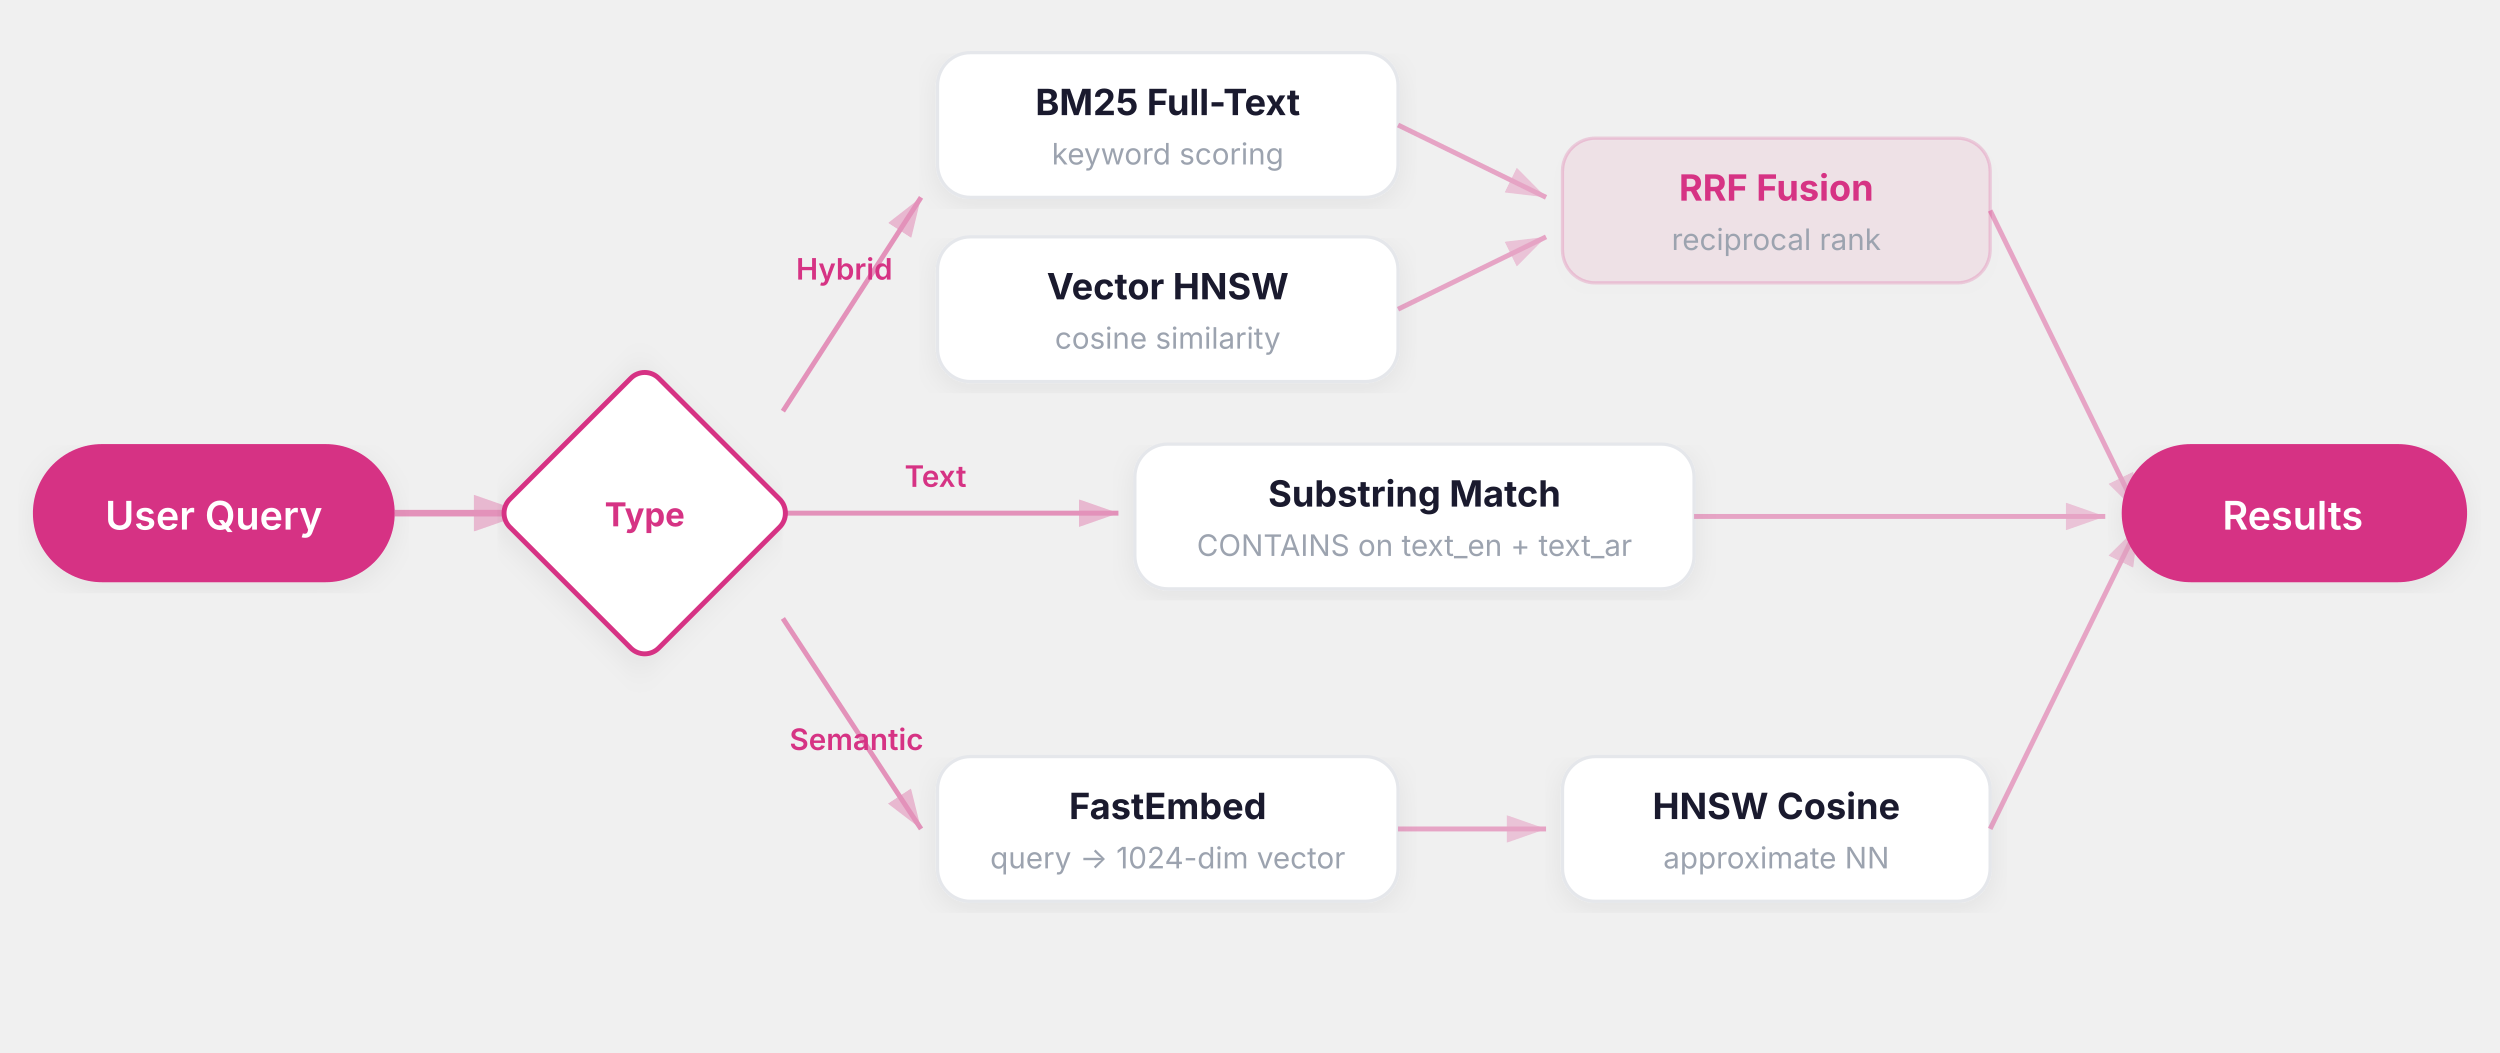
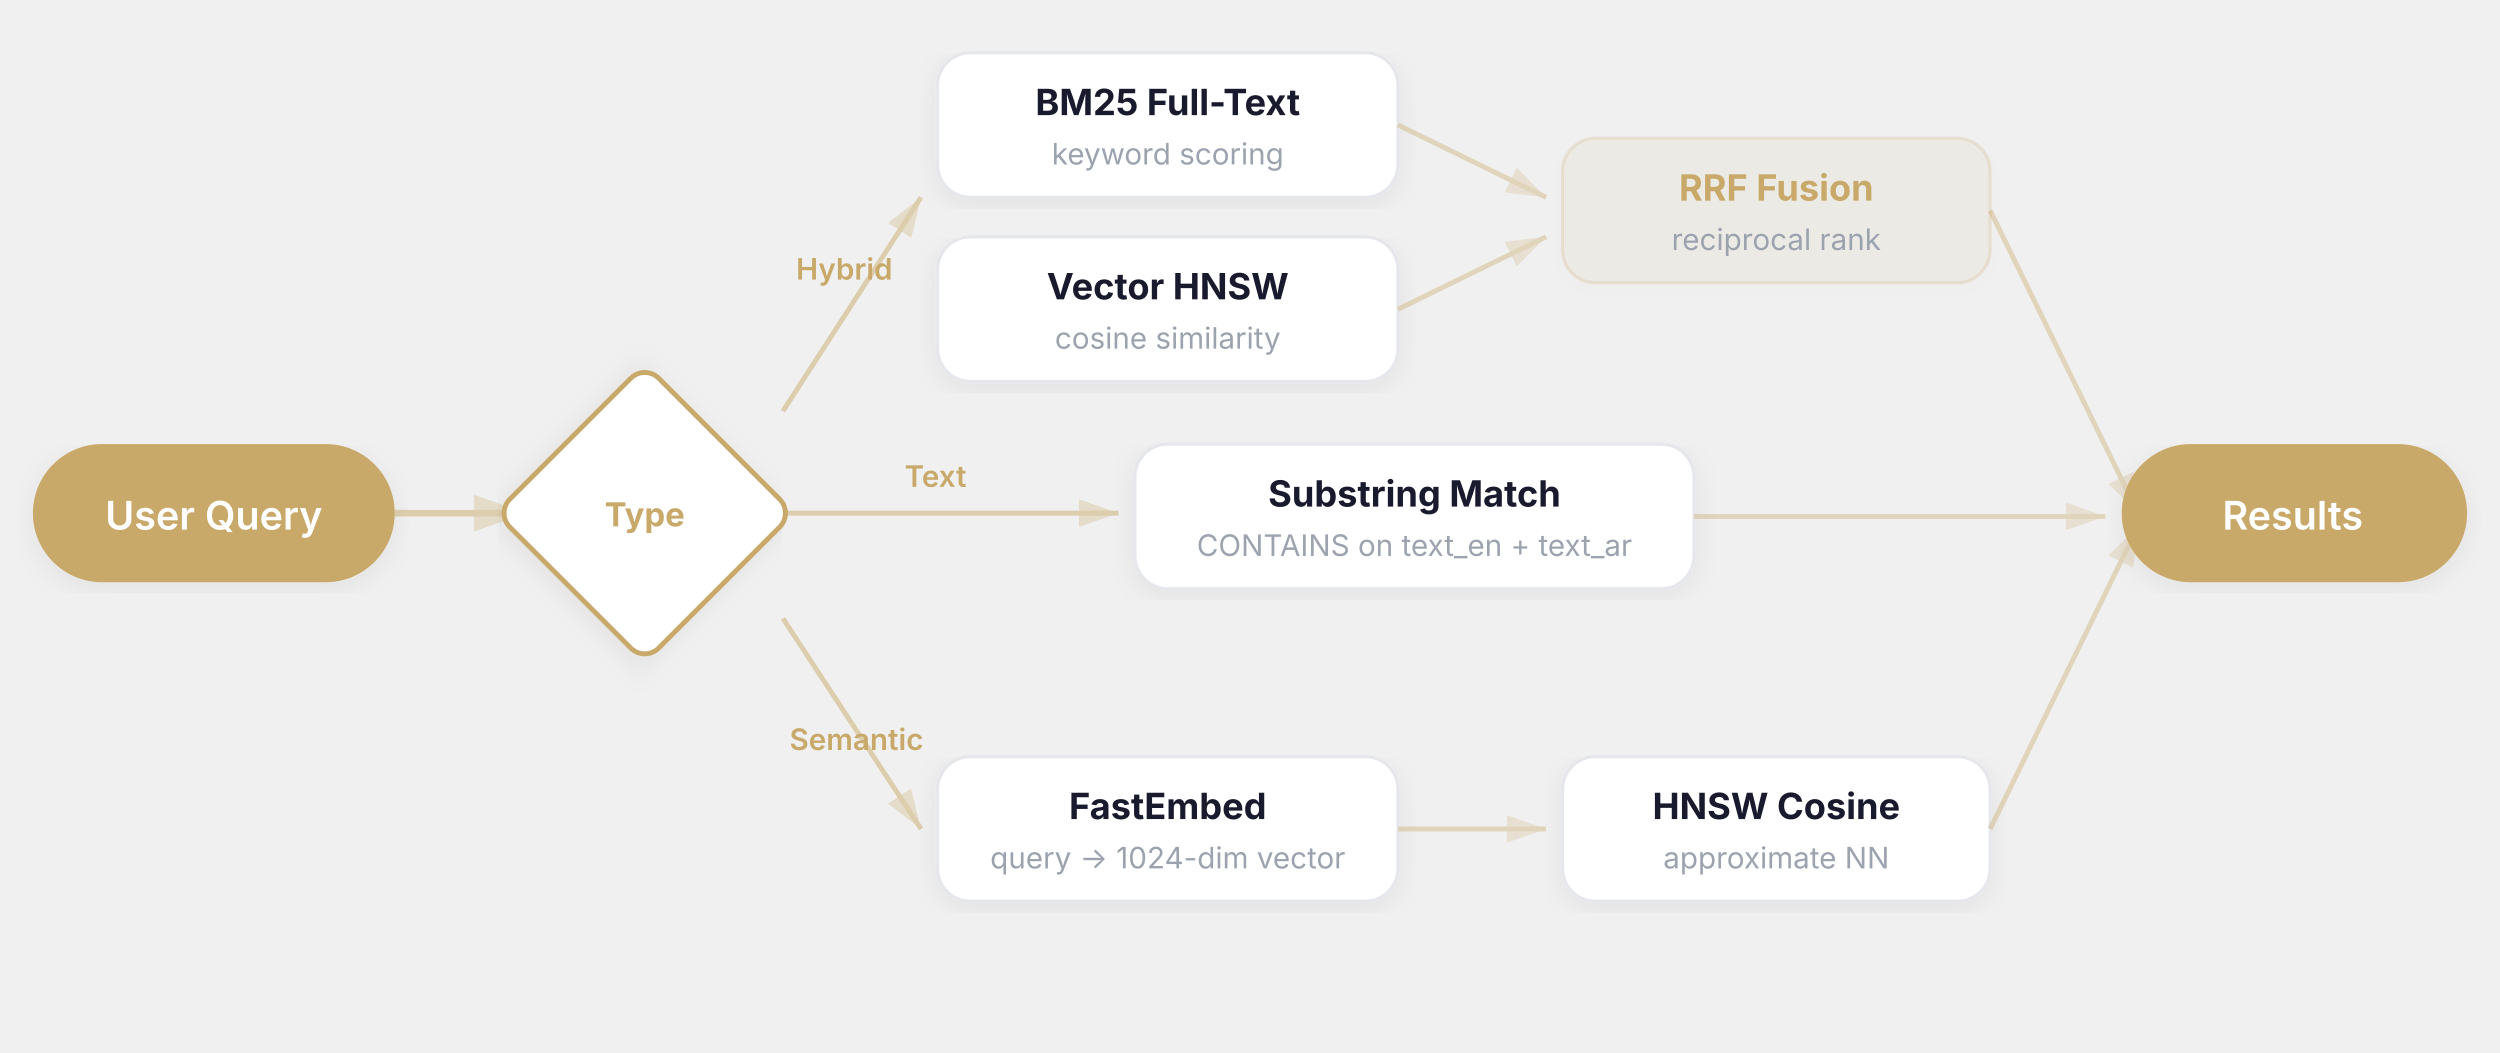
<svg xmlns="http://www.w3.org/2000/svg" viewBox="0 0 760 320">
  <defs>
    <filter id="shadow" x="-4%" y="-4%" width="108%" height="112%">
      <feDropShadow dx="0" dy="2" stdDeviation="4" flood-color="#000" flood-opacity="0.06" />
    </filter>
    <marker id="arrow" viewBox="0 0 10 7" refX="10" refY="3.5" markerWidth="8" markerHeight="6" orient="auto-start-reverse">
-       <path d="M 0 0 L 10 3.5 L 0 7 z" fill="#d63384" opacity="0.6" />
+       <path d="M 0 0 L 10 3.5 L 0 7 z" fill="#c8a96a" opacity="0.6" />
    </marker>
    <marker id="arrow-muted" viewBox="0 0 10 7" refX="10" refY="3.5" markerWidth="8" markerHeight="6" orient="auto-start-reverse">
      <path d="M 0 0 L 10 3.5 L 0 7 z" fill="#9ca3af" opacity="0.5" />
    </marker>
  </defs>
-   <rect x="10" y="135" width="110" height="42" rx="21" fill="#d63384" filter="url(#shadow)" />
+   <rect x="10" y="135" width="110" height="42" rx="21" fill="#c8a96a" filter="url(#shadow)" />
  <text x="65" y="161" text-anchor="middle" font-family="system-ui, -apple-system, 'Segoe UI', sans-serif" font-size="12" font-weight="600" fill="#ffffff">User Query</text>
-   <line x1="120" y1="156" x2="160" y2="156" stroke="#d63384" stroke-width="2" opacity="0.5" marker-end="url(#arrow)" />
+   <line x1="120" y1="156" x2="160" y2="156" stroke="#c8a96a" stroke-width="2" opacity="0.5" marker-end="url(#arrow)" />
  <g transform="translate(196, 156)">
-     <rect x="-32" y="-32" width="64" height="64" rx="6" transform="rotate(45)" fill="#ffffff" stroke="#d63384" stroke-width="1.5" filter="url(#shadow)" />
-     <text x="0" y="4" text-anchor="middle" font-family="system-ui, -apple-system, 'Segoe UI', sans-serif" font-size="10" font-weight="700" fill="#d63384">Type</text>
+     <rect x="-32" y="-32" width="64" height="64" rx="6" transform="rotate(45)" fill="#ffffff" stroke="#c8a96a" stroke-width="1.5" filter="url(#shadow)" />
+     <text x="0" y="4" text-anchor="middle" font-family="system-ui, -apple-system, 'Segoe UI', sans-serif" font-size="10" font-weight="700" fill="#c8a96a">Type</text>
  </g>
-   <line x1="238" y1="125" x2="280" y2="60" stroke="#d63384" stroke-width="1.5" opacity="0.5" marker-end="url(#arrow)" />
-   <text x="242" y="85" font-family="system-ui, -apple-system, 'Segoe UI', sans-serif" font-size="9" font-weight="600" fill="#d63384">Hybrid</text>
+   <line x1="238" y1="125" x2="280" y2="60" stroke="#c8a96a" stroke-width="1.5" opacity="0.5" marker-end="url(#arrow)" />
+   <text x="242" y="85" font-family="system-ui, -apple-system, 'Segoe UI', sans-serif" font-size="9" font-weight="600" fill="#c8a96a">Hybrid</text>
  <rect x="285" y="16" width="140" height="44" rx="10" fill="#ffffff" stroke="#e5e7eb" stroke-width="1" filter="url(#shadow)" />
  <text x="355" y="35" text-anchor="middle" font-family="system-ui, -apple-system, 'Segoe UI', sans-serif" font-size="11" font-weight="700" fill="#1a1a2e">BM25 Full-Text</text>
  <text x="355" y="50" text-anchor="middle" font-family="system-ui, -apple-system, 'Segoe UI', sans-serif" font-size="9" fill="#9ca3af">keyword scoring</text>
  <rect x="285" y="72" width="140" height="44" rx="10" fill="#ffffff" stroke="#e5e7eb" stroke-width="1" filter="url(#shadow)" />
  <text x="355" y="91" text-anchor="middle" font-family="system-ui, -apple-system, 'Segoe UI', sans-serif" font-size="11" font-weight="700" fill="#1a1a2e">Vector HNSW</text>
  <text x="355" y="106" text-anchor="middle" font-family="system-ui, -apple-system, 'Segoe UI', sans-serif" font-size="9" fill="#9ca3af">cosine similarity</text>
-   <line x1="425" y1="38" x2="470" y2="60" stroke="#d63384" stroke-width="1.5" opacity="0.4" marker-end="url(#arrow)" />
-   <line x1="425" y1="94" x2="470" y2="72" stroke="#d63384" stroke-width="1.5" opacity="0.4" marker-end="url(#arrow)" />
-   <rect x="475" y="42" width="130" height="44" rx="10" fill="rgba(214,51,132,0.08)" stroke="rgba(214,51,132,0.2)" stroke-width="1" filter="url(#shadow)" />
-   <text x="540" y="61" text-anchor="middle" font-family="system-ui, -apple-system, 'Segoe UI', sans-serif" font-size="11" font-weight="700" fill="#d63384">RRF Fusion</text>
+   <line x1="425" y1="38" x2="470" y2="60" stroke="#c8a96a" stroke-width="1.5" opacity="0.4" marker-end="url(#arrow)" />
+   <line x1="425" y1="94" x2="470" y2="72" stroke="#c8a96a" stroke-width="1.5" opacity="0.4" marker-end="url(#arrow)" />
+   <rect x="475" y="42" width="130" height="44" rx="10" fill="rgba(200,169,106,0.08)" stroke="rgba(200,169,106,0.2)" stroke-width="1" filter="url(#shadow)" />
+   <text x="540" y="61" text-anchor="middle" font-family="system-ui, -apple-system, 'Segoe UI', sans-serif" font-size="11" font-weight="700" fill="#c8a96a">RRF Fusion</text>
  <text x="540" y="76" text-anchor="middle" font-family="system-ui, -apple-system, 'Segoe UI', sans-serif" font-size="9" fill="#9ca3af">reciprocal rank</text>
-   <line x1="605" y1="64" x2="650" y2="156" stroke="#d63384" stroke-width="1.5" opacity="0.4" marker-end="url(#arrow)" />
-   <line x1="238" y1="156" x2="340" y2="156" stroke="#d63384" stroke-width="1.5" opacity="0.5" marker-end="url(#arrow)" />
-   <text x="275" y="148" font-family="system-ui, -apple-system, 'Segoe UI', sans-serif" font-size="9" font-weight="600" fill="#d63384">Text</text>
+   <line x1="605" y1="64" x2="650" y2="156" stroke="#c8a96a" stroke-width="1.5" opacity="0.4" marker-end="url(#arrow)" />
+   <line x1="238" y1="156" x2="340" y2="156" stroke="#c8a96a" stroke-width="1.5" opacity="0.5" marker-end="url(#arrow)" />
+   <text x="275" y="148" font-family="system-ui, -apple-system, 'Segoe UI', sans-serif" font-size="9" font-weight="600" fill="#c8a96a">Text</text>
  <rect x="345" y="135" width="170" height="44" rx="10" fill="#ffffff" stroke="#e5e7eb" stroke-width="1" filter="url(#shadow)" />
  <text x="430" y="154" text-anchor="middle" font-family="system-ui, -apple-system, 'Segoe UI', sans-serif" font-size="11" font-weight="700" fill="#1a1a2e">Substring Match</text>
  <text x="430" y="169" text-anchor="middle" font-family="system-ui, -apple-system, 'Segoe UI', sans-serif" font-size="9" fill="#9ca3af">CONTAINS on text_en + text_ar</text>
-   <line x1="515" y1="157" x2="640" y2="157" stroke="#d63384" stroke-width="1.5" opacity="0.4" marker-end="url(#arrow)" />
-   <line x1="238" y1="188" x2="280" y2="252" stroke="#d63384" stroke-width="1.5" opacity="0.5" marker-end="url(#arrow)" />
-   <text x="240" y="228" font-family="system-ui, -apple-system, 'Segoe UI', sans-serif" font-size="9" font-weight="600" fill="#d63384">Semantic</text>
+   <line x1="515" y1="157" x2="640" y2="157" stroke="#c8a96a" stroke-width="1.5" opacity="0.4" marker-end="url(#arrow)" />
+   <line x1="238" y1="188" x2="280" y2="252" stroke="#c8a96a" stroke-width="1.5" opacity="0.5" marker-end="url(#arrow)" />
+   <text x="240" y="228" font-family="system-ui, -apple-system, 'Segoe UI', sans-serif" font-size="9" font-weight="600" fill="#c8a96a">Semantic</text>
  <rect x="285" y="230" width="140" height="44" rx="10" fill="#ffffff" stroke="#e5e7eb" stroke-width="1" filter="url(#shadow)" />
  <text x="355" y="249" text-anchor="middle" font-family="system-ui, -apple-system, 'Segoe UI', sans-serif" font-size="11" font-weight="700" fill="#1a1a2e">FastEmbed</text>
  <text x="355" y="264" text-anchor="middle" font-family="system-ui, -apple-system, 'Segoe UI', sans-serif" font-size="9" fill="#9ca3af">query → 1024-dim vector</text>
-   <line x1="425" y1="252" x2="470" y2="252" stroke="#d63384" stroke-width="1.5" opacity="0.4" marker-end="url(#arrow)" />
+   <line x1="425" y1="252" x2="470" y2="252" stroke="#c8a96a" stroke-width="1.5" opacity="0.4" marker-end="url(#arrow)" />
  <rect x="475" y="230" width="130" height="44" rx="10" fill="#ffffff" stroke="#e5e7eb" stroke-width="1" filter="url(#shadow)" />
  <text x="540" y="249" text-anchor="middle" font-family="system-ui, -apple-system, 'Segoe UI', sans-serif" font-size="11" font-weight="700" fill="#1a1a2e">HNSW Cosine</text>
  <text x="540" y="264" text-anchor="middle" font-family="system-ui, -apple-system, 'Segoe UI', sans-serif" font-size="9" fill="#9ca3af">approximate NN</text>
-   <line x1="605" y1="252" x2="650" y2="160" stroke="#d63384" stroke-width="1.5" opacity="0.4" marker-end="url(#arrow)" />
-   <rect x="645" y="135" width="105" height="42" rx="21" fill="#d63384" filter="url(#shadow)" />
+   <line x1="605" y1="252" x2="650" y2="160" stroke="#c8a96a" stroke-width="1.5" opacity="0.4" marker-end="url(#arrow)" />
+   <rect x="645" y="135" width="105" height="42" rx="21" fill="#c8a96a" filter="url(#shadow)" />
  <text x="697" y="161" text-anchor="middle" font-family="system-ui, -apple-system, 'Segoe UI', sans-serif" font-size="12" font-weight="600" fill="#ffffff">Results</text>
</svg>
